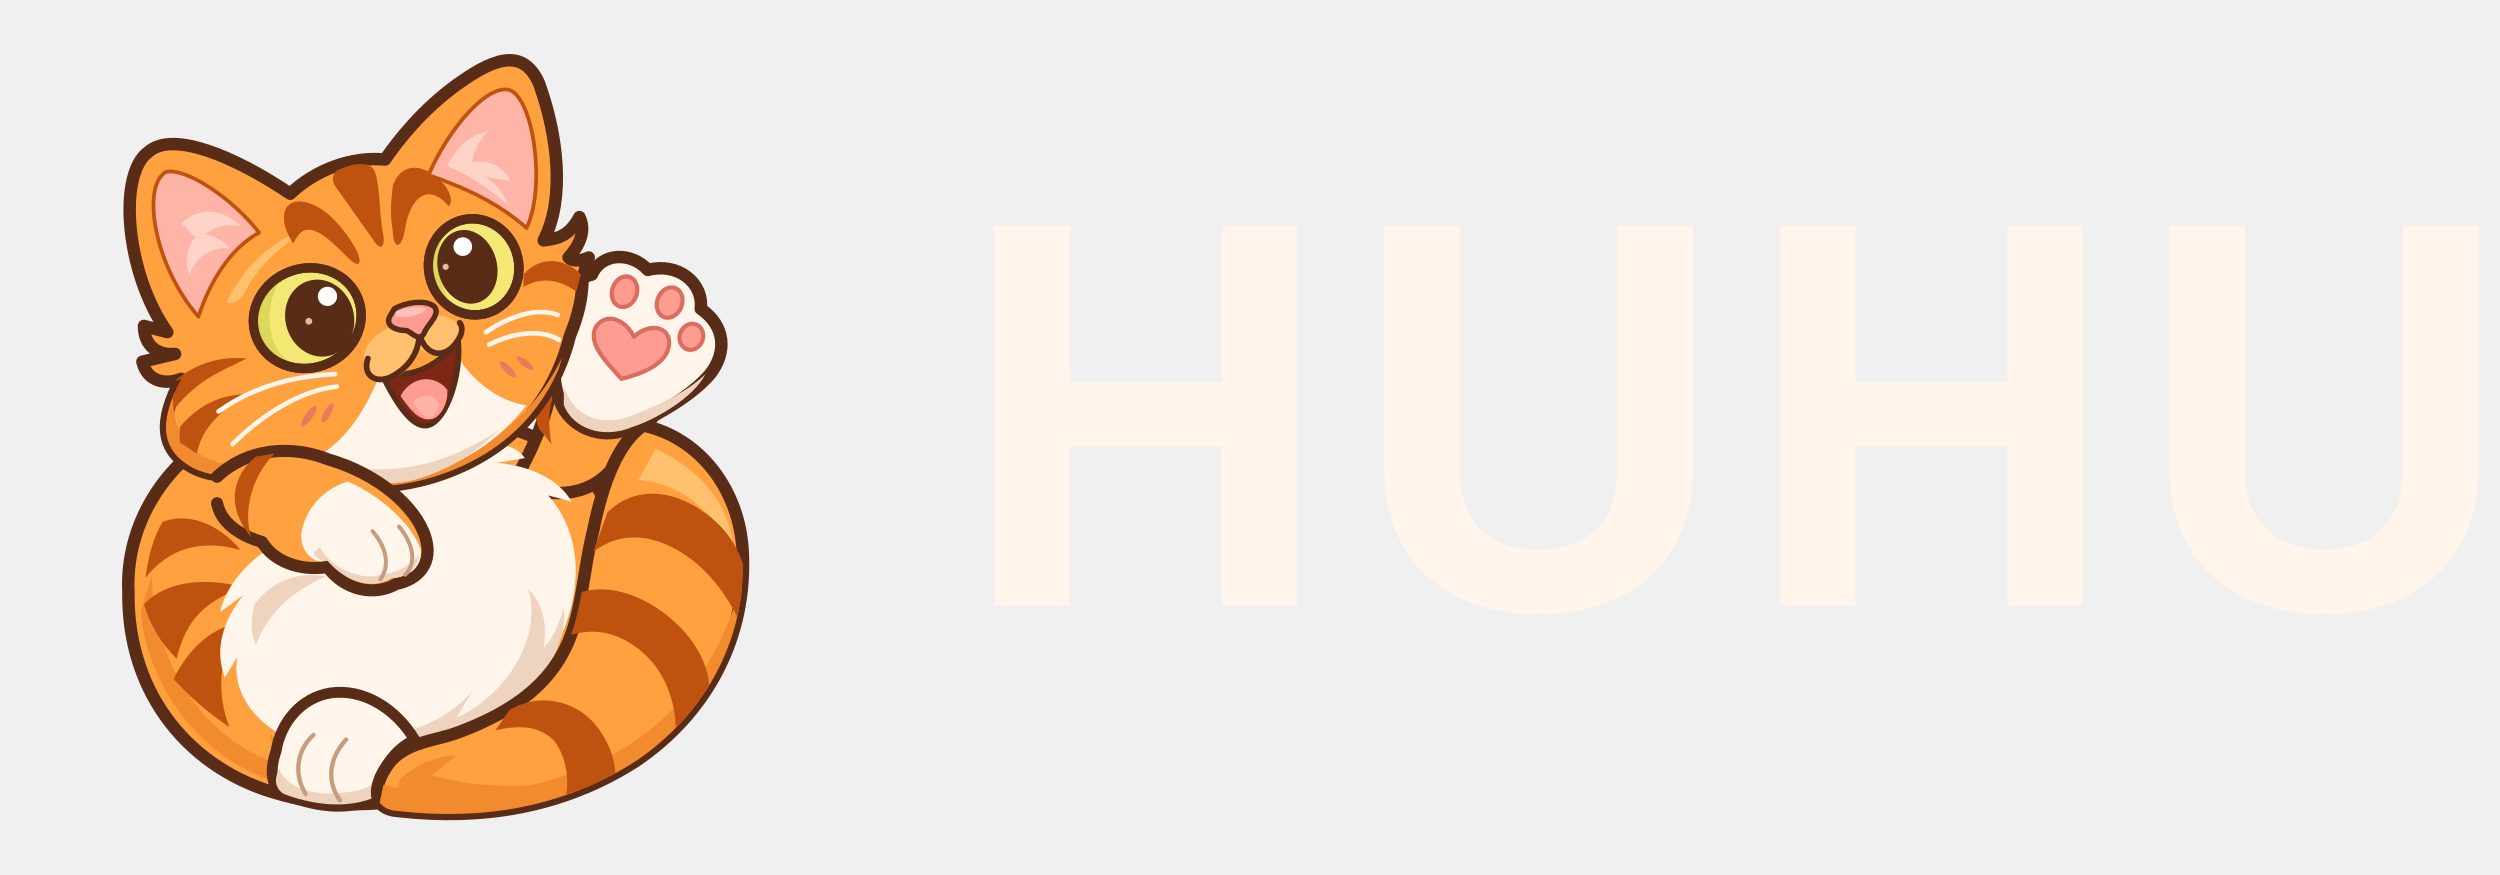
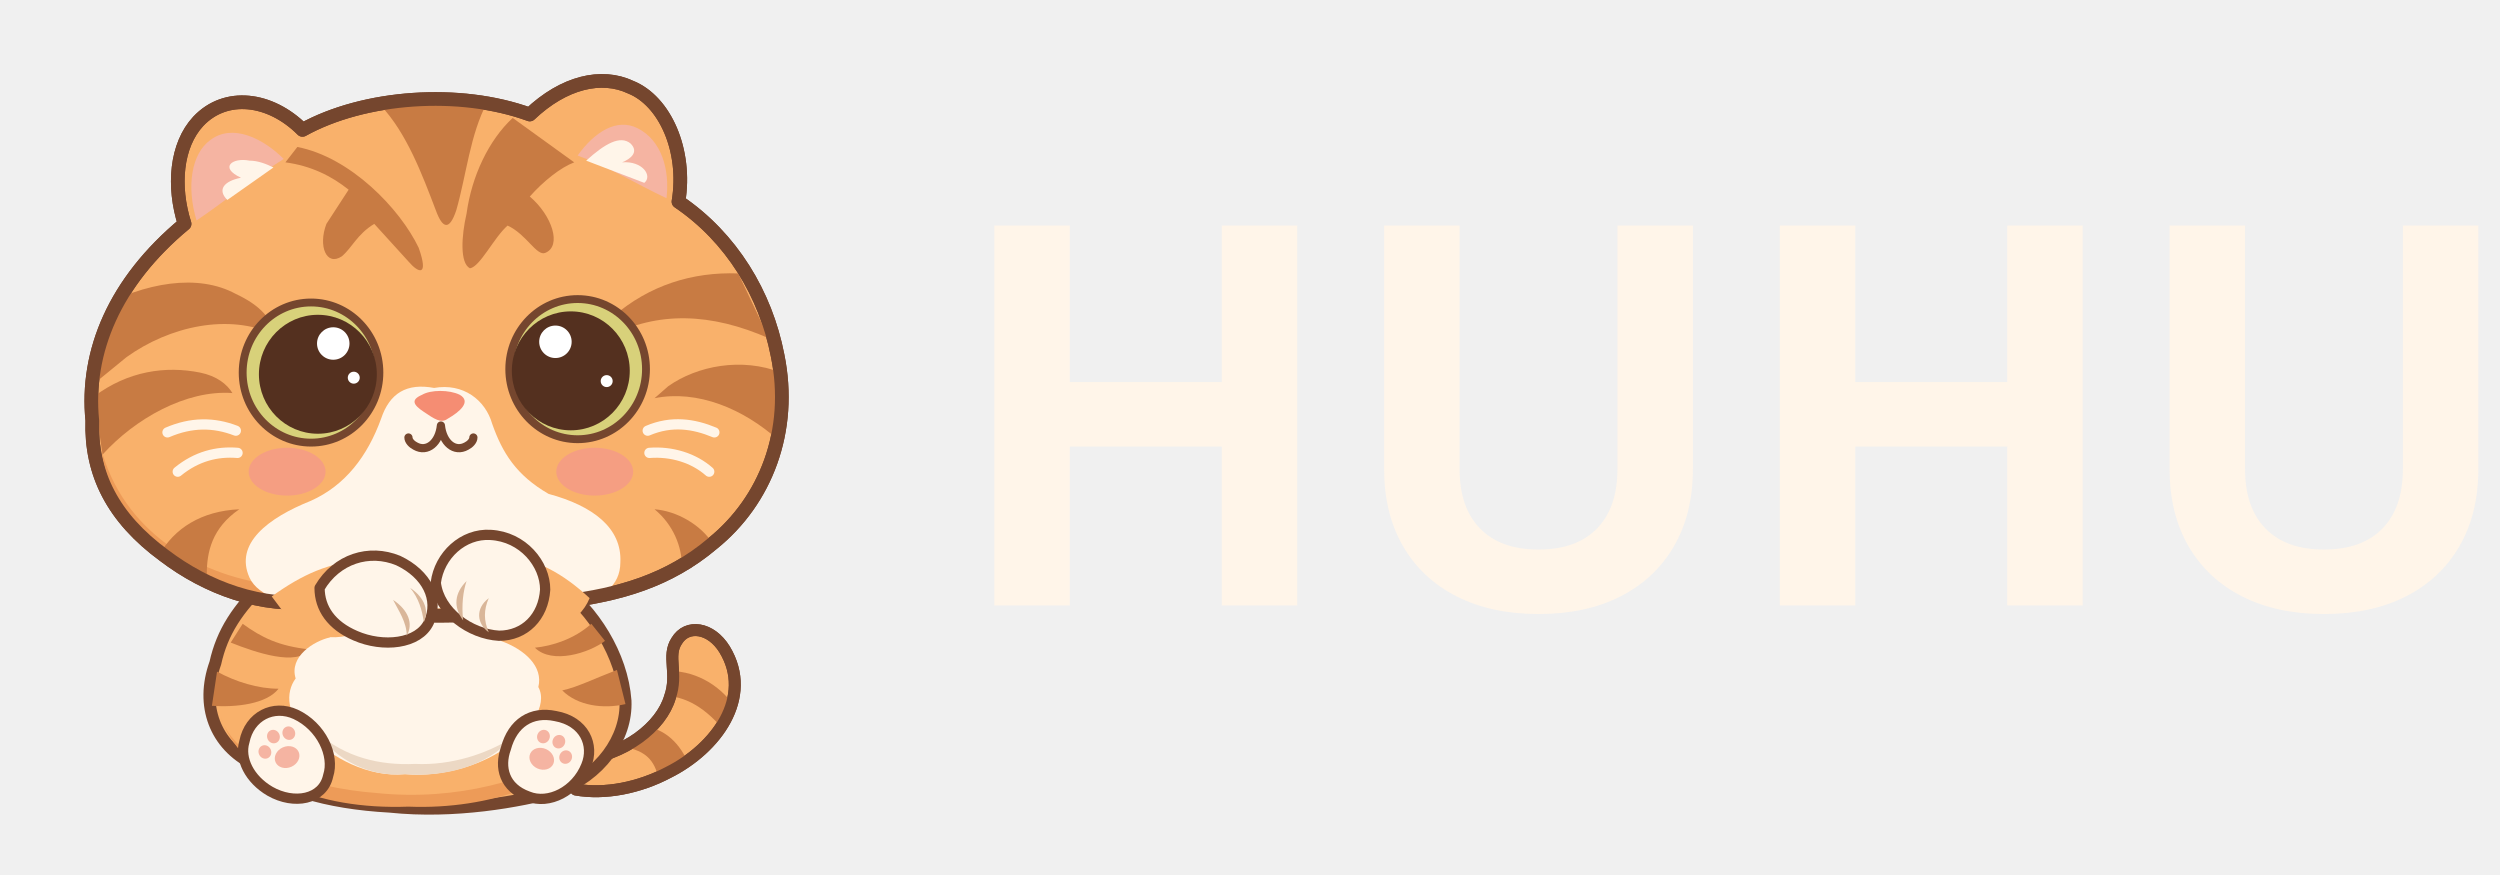
<svg xmlns="http://www.w3.org/2000/svg" width="640" height="224" viewBox="0 0 640 224" role="img">
-   <g color="#592C18" transform="translate(0 0) scale(0.4375)">
-     <g id="logo-dark-huhu-mascot" transform="translate(26 26) scale(.91)" stroke="#592C18" stroke-linecap="round" stroke-linejoin="round">
+   <g color="#75462E" transform="translate(0 0) scale(0.4375)">
+     <g id="logo-dark-huhu-mascot" transform="translate(8 -6)" stroke="#75462E" stroke-linecap="round" stroke-linejoin="round">
      <defs>
+         <clipPath id="logo-dark-huhu-head-clip">
+           <path d="M100 137C93 115 95 91 108 77C124 60 150 63 169 82C205 62 261 58 302 73C322 54 344 49 361 57C381 65 394 94 389 124C420 145 440 178 447 214C456 258 440 299 409 324C383 346 354 354 322 358C278 369 220 369 178 358C145 362 113 350 88 331C58 309 45 283 46 252C42 212 59 171 100 137Z" />
+         </clipPath>
        <clipPath id="logo-dark-huhu-tail-clip">
-           <path d="M385 245C422 253 447 287 449 326C452 381 426 430 380 461C333 491 281 499 228 493C210 492 211 477 221 463C232 448 252 448 267 442C299 430 321 414 333 392C346 369 346 339 353 312C359 282 369 256 385 245Z" />
-         </clipPath>
-         <clipPath id="logo-dark-huhu-head-clip">
-           <path d="M158 96C124 73 83 55 67 69C47 83 52 147 79 185L64 181C64 194 73 200 84 199L63 204C66 217 78 219 88 215C73 243 75 261 95 272C114 282 135 276 151 266C182 291 233 289 273 269C311 250 330 219 338 187C343 175 346 163 346 150L350 137C343 140 339 139 337 137C347 126 347 117 344 111C337 124 329 125 321 126C335 99 330 58 318 25C307 0 286 11 265 26C243 42 228 61 219 74C198 72 175 80 158 96Z" />
-         </clipPath>
-         <clipPath id="logo-dark-huhu-left-eye-clip">
-           <ellipse cx="169" cy="176" rx="35" ry="32" transform="rotate(-20 169 176)" />
-         </clipPath>
-         <clipPath id="logo-dark-huhu-right-eye-clip">
-           <ellipse cx="276" cy="143" rx="29" ry="31" transform="rotate(-13 276 143)" />
+           <path d="M330 451C358 448 379 431 384 414C389 400 382 390 388 381C394 371 408 373 416 386C433 414 411 444 383 458C366 467 346 471 329 468Z" />
        </clipPath>
      </defs>
-       <path fill="#FFA13F" stroke-width="8" d="M110 252C77 271 52 309 54 352C53 419 95 467 151 482C191 494 243 489 283 471C327 451 355 413 367 368C378 324 364 286 337 265C291 230 169 222 110 252Z" />
-       <path fill="#F28A2E" stroke="none" d="M69 342C71 406 109 449 149 462L145 443L159 461L164 477C112 471 66 420 62 364Z" />
-       <path fill="#BF520F" stroke="none" d="M76 307C91 301 111 307 126 325C100 318 80 324 65 343C67 327 71 315 76 307ZM64 360C77 346 101 342 128 349C103 358 91 370 85 395C74 384 68 373 64 360ZM83 408C94 386 110 374 126 372C111 394 111 419 119 439C104 429 93 419 83 408Z" />
-       <path fill="#FFA13F" stroke-width="8" d="M305 276C317 254 325 233 328 210L336 179L402 207C400 232 380 260 360 278C345 291 324 291 305 283" />
-       <path fill="#BF520F" stroke="none" d="M318 247C311 230 319 210 330 199L331 219C325 228 323 239 326 257Z" />
-       <path fill="#FFF5EA" stroke="none" d="M190 253C212 244 244 246 268 255C286 258 300 254 309 266L291 269C313 271 331 280 339 294L324 290C349 319 345 358 327 391C313 419 286 440 249 451C215 461 168 457 146 440C129 428 121 411 124 394L116 407C109 389 115 370 128 354L113 365C118 342 140 324 162 314C165 288 174 266 190 253Z" />
-       <path fill="#EED4BF" stroke="none" d="M311 350C321 384 294 420 265 433L275 416C251 444 204 452 176 445C206 459 244 455 271 444C310 428 337 392 334 362C330 376 326 383 321 388C324 370 319 358 311 350ZM135 360C147 344 164 339 181 342C159 352 144 365 136 386C132 378 133 369 135 360Z" />
-       <path fill="#FFF5EA" stroke-width="7" d="M149 454C152 436 165 420 184 417C205 414 226 427 238 447C223 455 216 467 215 483C196 495 170 489 154 482C145 477 145 466 149 454Z" />
-       <path fill="#EED4BF" stroke="none" d="M151 466C157 481 179 483 193 481C204 480 211 477 217 471L215 483C194 493 170 488 154 482C149 479 147 473 151 466Z" />
-       <path fill="none" stroke="#C79D80" stroke-width="2.8" d="M173 444C161 455 161 471 168 482M194 447C182 460 182 475 190 486" />
-       <path fill="#FFA13F" stroke-width="8" d="M385 245C422 253 447 287 449 326C452 381 426 430 380 461C333 491 281 499 228 493C210 492 211 477 221 463C232 448 252 448 267 442C299 430 321 414 333 392C346 369 346 339 353 312C359 282 369 256 385 245Z" />
-       <g clip-path="url(#logo-dark-huhu-tail-clip)" stroke="none">
-         <path fill="#FFC16D" d="M393 260C421 273 441 295 443 325C428 298 408 282 382 280Z" />
-         <path fill="#F28A2E" d="M218 476C283 493 356 471 395 436C425 410 441 374 448 347L454 386L432 446L369 491L269 510L214 495Z" />
-         <path fill="#BF520F" d="M362 301C379 284 403 286 423 300C442 313 450 330 452 348L446 369C431 339 410 323 389 318C374 315 363 319 353 326ZM340 354C363 344 391 356 410 376C423 390 429 406 427 419L406 439C405 417 396 399 381 388C365 376 349 375 332 382ZM299 428C319 416 344 422 357 441C368 457 369 472 365 482L333 493C339 476 336 459 328 448C319 439 308 437 290 441Z" />
-         <path fill="#F28A2E" d="M229 472C241 462 252 458 265 457L249 470C271 476 293 478 320 476C288 492 250 491 225 485Z" />
+       <path fill="#F9B16B" stroke-width="7" d="M330 451C358 448 379 431 384 414C389 400 382 390 388 381C394 371 408 373 416 386C433 414 411 444 383 458C366 467 346 471 329 468Z" />
+       <g clip-path="url(#logo-dark-huhu-tail-clip)" fill="#C87B43" stroke="none">
+         <path d="M379 399C394 397 410 404 420 417L417 435C405 420 393 413 379 413Z" />
+         <path d="M364 431C379 430 389 440 394 451L378 465C376 452 371 445 356 443Z" />
      </g>
-       <path fill="#FFF5EA" stroke-width="8" d="M335 177C330 166 341 150 352 148C358 134 377 133 388 145C407 140 424 153 422 170C438 181 439 198 428 212C416 226 396 237 378 246C361 255 341 248 333 233C326 219 325 191 335 177Z" />
-       <path fill="#EED4BF" stroke="none" d="M334 220C340 239 357 246 377 239C395 232 414 223 425 212C417 228 391 242 378 246C359 254 340 247 334 232Z" />
-       <g fill="#FF9C91" stroke="#DA6D5F" stroke-width="2.7">
-         <ellipse cx="373" cy="159" rx="8" ry="10" transform="rotate(18 373 159)" />
-         <ellipse cx="402" cy="166" rx="8" ry="10" transform="rotate(22 402 166)" />
-         <ellipse cx="416" cy="188" rx="7.5" ry="8.5" transform="rotate(20 416 188)" />
-         <path d="M371 215C359 202 349 191 355 181C363 171 375 179 379 188C391 177 405 183 401 196C398 206 384 212 371 215Z" />
+       <path fill="none" stroke-width="7" d="M330 451C358 448 379 431 384 414C389 400 382 390 388 381C394 371 408 373 416 386C433 414 411 444 383 458C366 467 346 471 329 468Z" />
+       <path fill="#F9B16B" stroke-width="7" d="M148 346C131 362 122 376 118 394C109 419 118 442 140 453C153 467 183 476 220 478C258 482 296 475 318 469C343 460 359 438 358 416C356 389 339 363 319 348Z" />
+       <path fill="#ED9B58" stroke="none" d="M121 425C129 452 172 467 212 470C260 475 302 462 331 445C322 462 280 480 231 478C177 480 133 461 121 425Z" />
+       <g fill="#C87B43" stroke="none">
+         <path d="M134 371C145 379 155 384 173 386C166 396 142 388 127 382Z" />
+         <path d="M119 399C130 405 143 409 155 409C148 418 130 420 116 419Z" />
+         <path d="M338 371C328 380 315 384 305 385C315 395 337 388 346 381Z" />
+         <path d="M353 398C340 403 330 408 321 410C330 419 345 421 358 418Z" />
      </g>
-       <path fill="#FFA13F" stroke-width="8" d="M158 96C124 73 83 55 67 69C47 83 52 147 79 185L64 181C64 194 73 200 84 199L63 204C66 217 78 219 88 215C73 243 75 261 95 272C114 282 135 276 151 266C182 291 233 289 273 269C311 250 330 219 338 187C343 175 346 163 346 150L350 137C343 140 339 139 337 137C347 126 347 117 344 111C337 124 329 125 321 126C335 99 330 58 318 25C307 0 286 11 265 26C243 42 228 61 219 74C198 72 175 80 158 96Z" />
+       <path fill="#FFF5E9" stroke="none" d="M206 353C219 344 238 345 248 351C260 344 274 350 278 359C285 364 289 375 285 381C299 386 310 396 307 408C313 419 301 434 290 442C276 453 252 461 229 459C207 461 186 449 174 437C159 425 159 411 165 403C161 390 176 381 185 379C179 368 193 357 206 353Z" />
+       <path fill="#ECD8C4" stroke="none" d="M178 435C194 449 214 454 235 453C256 454 277 447 291 438C278 454 252 461 229 459C208 461 188 450 178 435Z" />
+       <path fill="#F9B16B" stroke-width="8" d="M100 137C93 115 95 91 108 77C124 60 150 63 169 82C205 62 261 58 302 73C322 54 344 49 361 57C381 65 394 94 389 124C420 145 440 178 447 214C456 258 440 299 409 324C383 346 354 354 322 358C278 369 220 369 178 358C145 362 113 350 88 331C58 309 45 283 46 252C42 212 59 171 100 137Z" />
      <g clip-path="url(#logo-dark-huhu-head-clip)" stroke="none">
-         <path fill="#F28A2E" d="M86 215C79 238 85 259 109 268C136 276 154 261 165 258C198 281 245 275 273 262C306 246 324 220 333 201C323 237 301 259 274 272C240 292 192 292 151 272C123 290 91 283 79 264C69 247 75 229 86 215Z" />
-         <path fill="#FFC16D" d="M117 166C129 140 151 123 176 115C151 129 136 144 128 161C125 165 121 167 117 166Z" />
-         <path fill="#FFF5EA" d="M179 263C201 248 210 225 216 212C231 220 250 213 265 199C274 216 293 230 310 232C292 255 269 270 239 278C218 283 194 278 179 263Z" />
-         <path fill="#EED4BF" d="M180 267C218 281 260 270 292 248C276 264 259 274 238 280C215 286 196 279 180 267Z" />
-         <path fill="#BF520F" d="M160 128C150 113 153 100 165 101C179 102 193 118 201 133C205 143 201 143 195 137C179 121 168 111 160 128ZM188 81C199 76 209 75 212 81C216 89 215 109 218 123C219 132 215 132 211 125L189 94C185 89 184 85 188 81ZM224 91C231 71 251 80 259 93C262 98 262 102 260 104C249 91 238 95 233 113L231 123C228 133 224 129 224 120C222 109 223 100 224 91Z" />
-         <path fill="#BF520F" d="M82 218C95 206 112 200 130 202C114 210 99 215 83 235ZM87 246C99 232 113 225 130 225C111 237 101 248 98 263L87 256ZM308 148C319 135 336 138 345 148L342 159C330 150 318 150 308 156Z" />
+         <path fill="#ED9B58" d="M51 268C64 317 107 342 150 348C193 362 250 360 286 356C349 359 407 337 434 299C414 335 376 351 343 357C303 370 219 371 178 358C135 365 100 340 88 331C68 316 55 296 51 268Z" />
+         <path fill="#C87B43" d="M166 92C197 98 226 128 237 151C243 168 237 166 231 159L211 137C201 143 198 151 192 156C183 162 178 150 183 137L196 117C186 109 174 103 159 101ZM215 68C230 84 239 108 247 129C251 140 255 141 259 129C265 108 267 85 277 66ZM292 75C278 88 268 109 265 131C262 144 261 160 267 163C273 162 281 145 289 138C300 143 306 156 311 154C321 150 315 132 302 121C310 112 320 104 328 101Z" />
+         <path fill="#C87B43" d="M48 187C77 171 108 166 130 178C145 185 151 193 153 202C126 189 91 197 66 215L44 233ZM47 238C67 223 89 220 109 224C119 226 125 231 128 236C101 234 71 251 52 272ZM85 331C94 315 110 305 132 304C116 315 113 329 113 342Z" />
+         <path fill="#C87B43" d="M424 166C397 165 372 173 351 191L348 203C377 188 408 189 442 204ZM449 224C426 215 400 220 383 232L375 239C400 234 427 245 448 264ZM409 324C402 313 388 305 375 304C386 313 391 326 391 337Z" />
+         <path fill="#FFF5E9" d="M215 251C220 236 230 230 246 233C263 230 276 240 280 254C286 271 294 284 313 295C339 302 356 315 355 335C355 349 344 357 329 357C310 360 294 356 277 355C262 362 240 365 223 359C209 364 194 363 181 357C162 362 143 355 138 344C129 324 149 309 174 299C194 290 207 273 215 251Z" />
      </g>
-       <path fill="#FFB4A8" stroke="#BF520F" stroke-width="2.4" d="M138 121C121 99 91 79 78 82C62 92 71 143 99 175C107 151 120 131 138 121Z" />
-       <path fill="#FFD4C8" stroke="none" d="M88 115C101 103 117 107 126 117C115 115 109 118 103 122C112 124 117 128 119 131C104 130 97 139 93 148C90 138 92 130 97 124Z" />
-       <path fill="#FFB4A8" stroke="#BF520F" stroke-width="2.4" d="M247 84C258 58 282 27 298 29C314 32 323 91 310 118C293 103 273 93 247 84Z" />
-       <path fill="#FFD4C8" stroke="none" d="M259 78C265 66 274 58 285 56C279 63 276 68 275 76C287 73 296 80 300 88L283 85C292 90 296 98 298 103C287 94 275 85 259 78Z" />
-       <ellipse cx="169" cy="176" rx="35" ry="32" transform="rotate(-20 169 176)" fill="#F4E875" stroke-width="6" />
-       <path fill="#DDD75A" stroke="none" clip-path="url(#logo-dark-huhu-left-eye-clip)" d="M153 150C142 164 141 191 156 203C143 201 135 192 133 180C130 164 139 154 153 150Z" />
-       <ellipse cx="169" cy="176" rx="35" ry="32" transform="rotate(-20 169 176)" fill="none" stroke-width="6" />
-       <ellipse cx="177" cy="176" rx="22" ry="25" transform="rotate(-17 177 176)" fill="#592C18" stroke="none" />
-       <circle cx="182" cy="162" r="6.2" fill="#FFFFFF" stroke="none" />
-       <circle cx="170" cy="178" r="2.2" fill="#DABCA7" stroke="none" />
-       <ellipse cx="276" cy="143" rx="29" ry="31" transform="rotate(-13 276 143)" fill="#F4E875" stroke-width="6" />
-       <path fill="#DDD75A" stroke="none" clip-path="url(#logo-dark-huhu-right-eye-clip)" d="M258 120C250 133 253 156 263 168C249 165 245 150 249 136C250 129 253 123 258 120Z" />
-       <ellipse cx="276" cy="143" rx="29" ry="31" transform="rotate(-13 276 143)" fill="none" stroke-width="6" />
-       <ellipse cx="272" cy="143" rx="19" ry="24" transform="rotate(-15 272 143)" fill="#592C18" stroke="none" />
-       <circle cx="269" cy="130" r="6" fill="#FFFFFF" stroke="none" />
-       <circle cx="258" cy="143" r="2" fill="#DABCA7" stroke="none" />
-       <path fill="#7D2816" stroke-width="3.6" d="M216 210C232 216 251 209 266 191C268 208 261 237 249 244C238 250 226 231 216 210Z" />
-       <path fill="#FF9C91" stroke="none" d="M229 226C236 213 251 212 259 222C260 231 254 241 248 241C241 242 235 235 229 226Z" />
-       <path fill="#FFB4A8" stroke="none" d="M237 230C242 224 251 224 254 232C252 237 250 240 247 240C243 239 240 235 237 230Z" />
-       <path fill="#FFC16D" stroke="none" d="M236 181C225 178 211 186 207 195C202 206 209 217 218 216C230 215 240 204 241 195C250 203 262 199 267 190C271 179 258 172 248 175Z" />
-       <path fill="none" stroke-width="3.7" d="M208 202C204 213 214 220 226 212C237 205 241 195 241 186M241 186C245 201 258 203 266 190C270 184 268 180 267 179" />
-       <path fill="#FF9C91" stroke-width="3.5" d="M225 170C232 166 244 164 250 168C256 173 246 180 244 186C241 191 237 186 233 184C226 184 219 181 222 175Z" />
-       <path fill="#FFC1B8" stroke="none" d="M226 172C232 169 242 168 246 170C242 174 234 176 226 175Z" />
-       <g fill="none" stroke="#FFF5EA" stroke-width="3">
-         <path d="M112 236C137 218 165 213 187 212M121 257C143 235 168 222 188 220M284 185C300 174 318 169 330 174M286 193C302 185 320 183 331 190" />
+       <path fill="none" stroke-width="8" d="M100 137C93 115 95 91 108 77C124 60 150 63 169 82C205 62 261 58 302 73C322 54 344 49 361 57C381 65 394 94 389 124C420 145 440 178 447 214C456 258 440 299 409 324C383 346 354 354 322 358C278 369 220 369 178 358C145 362 113 350 88 331C58 309 45 283 46 252C42 212 59 171 100 137Z" />
+       <path fill="#F5B4A2" stroke="none" d="M107 135C101 115 104 96 115 88C128 78 146 87 158 99C139 111 122 125 107 135Z" />
+       <path fill="#FFF5E9" stroke="none" d="M125 123C119 117 123 112 133 110C120 104 128 98 138 100C143 100 148 102 152 104Z" />
+       <path fill="#F5B4A2" stroke="none" d="M330 97C340 83 353 75 365 81C379 88 384 105 382 122C363 113 349 104 330 97Z" />
+       <path fill="#FFF5E9" stroke="none" d="M335 100C346 90 355 85 361 90C366 95 361 99 356 101C368 100 374 109 369 113Z" />
+       <ellipse cx="174" cy="224" rx="40" ry="41" fill="#D8D17A" stroke-width="4.6" />
+       <ellipse cx="178" cy="225" rx="34.5" ry="34.8" fill="#54301F" stroke="none" />
+       <circle cx="187" cy="207" r="9.5" fill="#FFFFFF" stroke="none" />
+       <circle cx="199" cy="227" r="3.5" fill="#FFFFFF" stroke="none" />
+       <ellipse cx="330" cy="222" rx="40" ry="41" fill="#D8D17A" stroke-width="4.6" />
+       <ellipse cx="326" cy="223" rx="34.5" ry="34.8" fill="#54301F" stroke="none" />
+       <circle cx="317" cy="206" r="9.5" fill="#FFFFFF" stroke="none" />
+       <circle cx="347" cy="229" r="3.5" fill="#FFFFFF" stroke="none" />
+       <path fill="#F58D73" stroke="none" d="M239 237C244 234 255 234 261 237C268 241 261 247 254 251C250 254 246 251 240 247C234 243 232 240 239 237Z" />
+       <path fill="none" stroke-width="4.8" d="M250 255C249 265 242 271 235 267C233 266 231 264 231 262M250 255C251 265 258 271 265 267C267 266 269 264 269 262" />
+       <ellipse cx="160" cy="282" rx="22.5" ry="14" fill="#F59E82" stroke="none" />
+       <ellipse cx="340" cy="282" rx="22.5" ry="14" fill="#F59E82" stroke="none" />
+       <g fill="none" stroke="#FFF5E9" stroke-width="6">
+         <path d="M90 259C104 253 117 253 130 258M96 282C107 273 119 270 131 271" />
+         <path d="M371 258C385 252 398 254 410 259M372 271C385 270 398 274 407 282" />
      </g>
-       <g fill="#EB7A5D" stroke="none">
-         <ellipse cx="170" cy="239" rx="2.4" ry="8" transform="rotate(36 170 239)" />
-         <ellipse cx="182" cy="237" rx="2.2" ry="7" transform="rotate(29 182 237)" />
-         <ellipse cx="298" cy="209" rx="2.3" ry="7" transform="rotate(-45 298 209)" />
-         <ellipse cx="309" cy="205" rx="2.1" ry="6.5" transform="rotate(-52 309 205)" />
+       <path fill="#F9B16B" stroke="none" d="M151 355C169 342 185 335 204 334L216 368C198 382 178 382 163 371ZM287 332C305 332 322 342 337 356C331 371 311 381 294 374L279 352Z" />
+       <path fill="#FFF5E9" stroke-width="6" d="M179 350C189 333 208 327 225 334C242 342 249 357 243 370C237 383 216 385 200 378C186 372 179 362 179 350Z" />
+       <path fill="#FFF5E9" stroke-width="6" d="M247 347C249 331 263 318 279 319C298 320 311 336 311 351C310 367 299 378 284 378C267 377 249 364 247 347Z" />
+       <g fill="#D9B699" stroke="none">
+         <path d="M222 357C231 363 234 371 230 378C230 370 225 363 222 357ZM232 350C241 356 243 364 240 370C239 363 237 356 232 350Z" />
+         <path d="M265 346C258 353 257 361 263 369C262 360 263 352 265 346ZM278 356C270 362 271 371 278 376C275 369 275 363 278 356Z" />
      </g>
-       <path fill="#FFA13F" stroke-width="7.8" d="M111 278C130 260 158 257 183 267C214 276 239 297 245 317C250 333 241 344 226 347C212 355 193 351 182 336C164 339 147 332 140 320C130 317 114 310 111 295" />
-       <path fill="#BF520F" stroke="none" d="M136 265C120 278 117 298 133 317C128 302 132 279 148 263Z" />
-       <path fill="#FFF5EA" stroke="none" d="M195 281C218 291 237 310 242 325C243 338 232 343 223 343C211 351 194 345 182 331C175 336 165 327 165 316C167 299 179 286 195 281Z" />
-       <path fill="#EED4BF" stroke="none" d="M177 323C184 337 204 345 216 341C226 340 236 335 241 328C239 339 231 343 223 343C210 351 193 345 182 332C178 333 175 330 173 327Z" />
-       <path fill="none" stroke="#C79D80" stroke-width="2.6" d="M211 313C222 326 221 337 216 344M228 310C238 322 239 334 232 341" />
+       <path fill="#FFF5E9" stroke-width="6" d="M135 440C138 425 152 418 165 424C180 431 188 448 184 460C181 474 164 477 150 469C138 462 132 450 135 440Z" />
+       <path fill="#FFF5E9" stroke-width="6" d="M288 444C292 429 303 422 317 425C334 428 340 442 335 454C329 469 313 477 301 472C287 467 284 455 288 444Z" />
+       <g fill="#F5B4A2" stroke="none">
+         <ellipse cx="160" cy="449" rx="7.4" ry="6.2" transform="rotate(-24 160 449)" />
+         <ellipse cx="147" cy="446" rx="3.7" ry="4" transform="rotate(-24 147 446)" />
+         <ellipse cx="152" cy="437" rx="3.7" ry="4" transform="rotate(-24 152 437)" />
+         <ellipse cx="161" cy="435" rx="3.7" ry="4" transform="rotate(-24 161 435)" />
+         <ellipse cx="309" cy="450" rx="7.4" ry="6.2" transform="rotate(24 309 450)" />
+         <ellipse cx="310" cy="437" rx="3.7" ry="4" transform="rotate(24 310 437)" />
+         <ellipse cx="319" cy="440" rx="3.7" ry="4" transform="rotate(24 319 440)" />
+         <ellipse cx="323" cy="449" rx="3.7" ry="4" transform="rotate(24 323 449)" />
+       </g>
    </g>
  </g>
-   <g fill="#FFF5EA">
+   <g fill="#FFF5E9">
    <path d="M77 0V710H218V372L154.5 417.5H565.5L502 372V710H643V0H502V342L565.5 297H154.5L218 342V0Z" transform="translate(244 155) scale(0.137 -0.137)" />
    <path d="M350.5 -16Q262.441 -16 197.47 17.0Q132.5 50 97.25 110.987Q62 171.975 62 255V710H203V255Q203 183.094 241.25 143.797Q279.5 104.5 350.5 104.5Q421.5 104.5 459.75 143.797Q498 183.094 498 255V710H639V255Q639 171.975 603.75 110.987Q568.5 50 503.748 17.0Q438.995 -16 350.5 -16Z" transform="translate(345.84 155) scale(0.137 -0.137)" />
    <path d="M77 0V710H218V372L154.5 417.5H565.5L502 372V710H643V0H502V342L565.5 297H154.5L218 342V0Z" transform="translate(445.077 155) scale(0.137 -0.137)" />
    <path d="M350.5 -16Q262.441 -16 197.47 17.0Q132.5 50 97.25 110.987Q62 171.975 62 255V710H203V255Q203 183.094 241.25 143.797Q279.5 104.5 350.5 104.5Q421.5 104.5 459.75 143.797Q498 183.094 498 255V710H639V255Q639 171.975 603.75 110.987Q568.5 50 503.748 17.0Q438.995 -16 350.5 -16Z" transform="translate(546.917 155) scale(0.137 -0.137)" />
  </g>
</svg>
